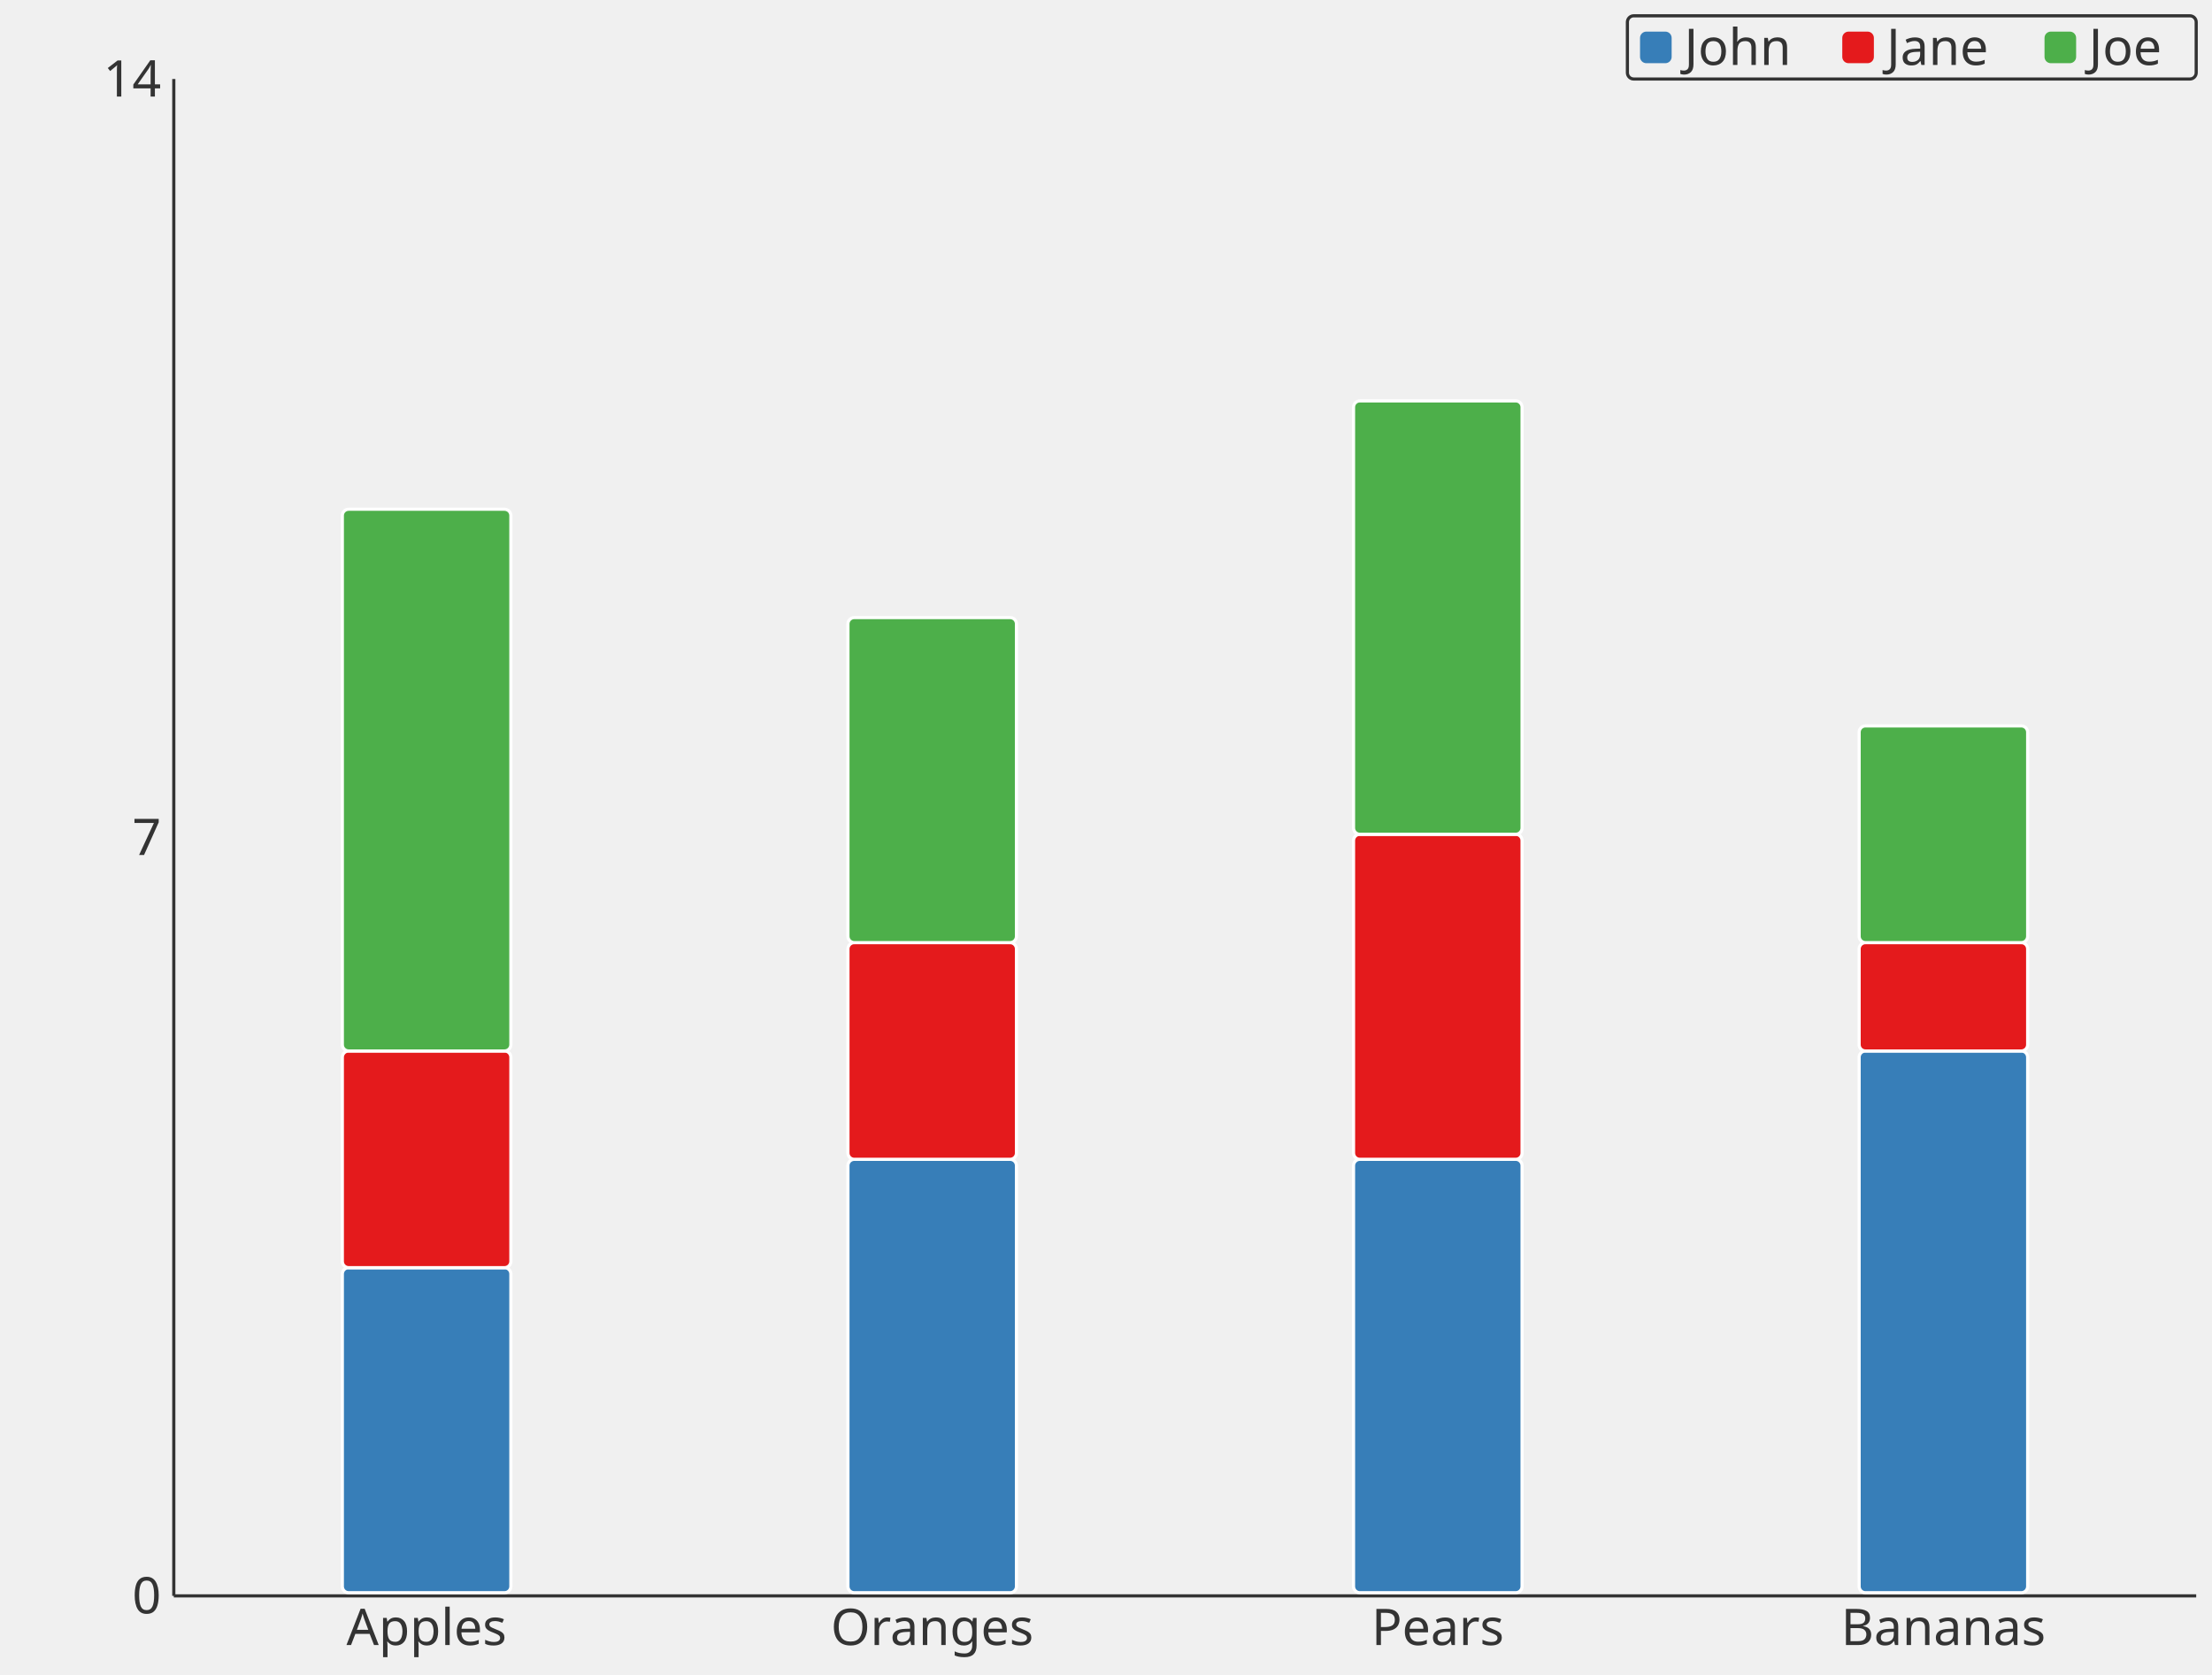
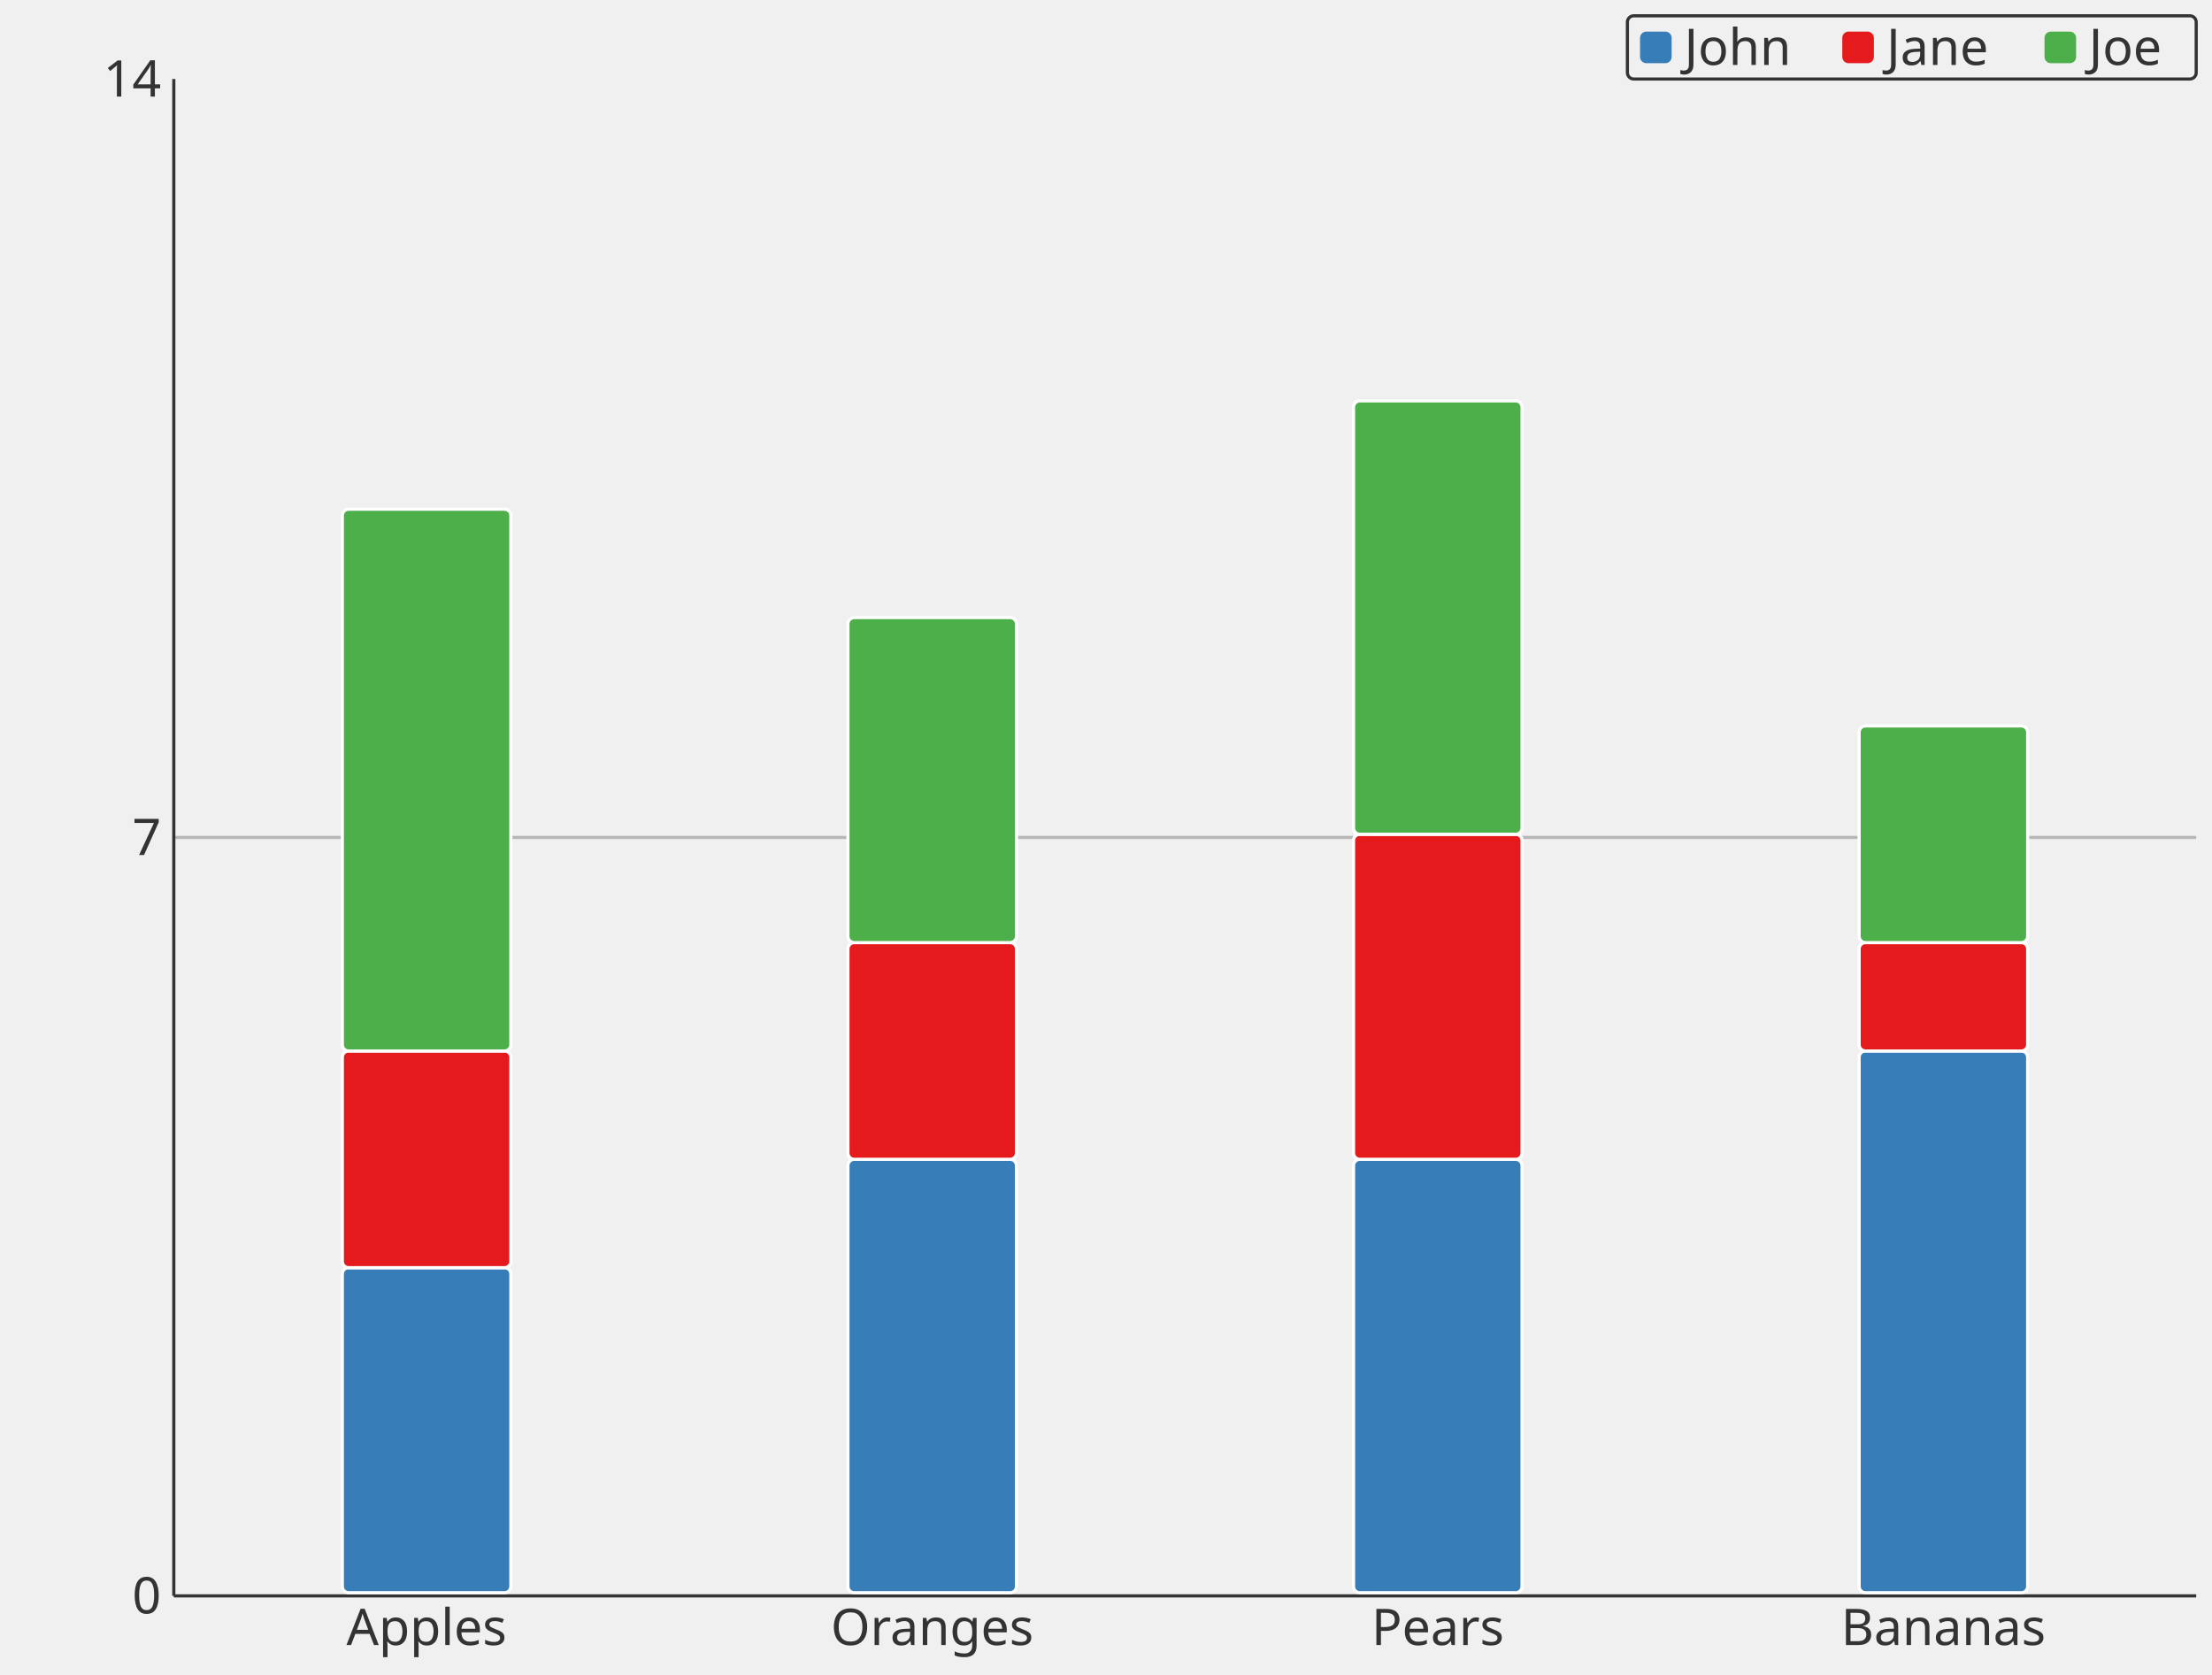
<svg xmlns="http://www.w3.org/2000/svg" font-family="sans-serif" font-size="16" viewBox="-55 -25 700 530">
  <style>
		@media (prefers-color-scheme: dark) {
			[fill="#333"] {fill: white}
			[stroke="#333"] {stroke: white}
		}
	</style>
  <g role="table">
    <line stroke="#333" x1="0" x2="0" y1="0" y2="480" />
    <line stroke="#333" x1="0" x2="640" y1="480" y2="480" />
+     <line opacity="0.3" stroke="#333" x1="0" x2="640" y1="240" y2="240" />
    <g aria-hidden="true">
      <text dominant-baseline="middle" fill="#333" text-anchor="end" x="-4" y="480">0</text>
      <text dominant-baseline="middle" fill="#333" text-anchor="end" x="-4" y="240">7</text>
      <text dominant-baseline="middle" fill="#333" text-anchor="end" x="-4" y="0">14</text>
    </g>
    <g role="row">
      <text dominant-baseline="middle" fill="#333" role="columnheader" text-anchor="middle" x="80" y="490">Apples</text>
      <text dominant-baseline="middle" fill="#333" role="columnheader" text-anchor="middle" x="240" y="490">Oranges</text>
      <text dominant-baseline="middle" fill="#333" role="columnheader" text-anchor="middle" x="400" y="490">Pears</text>
      <text dominant-baseline="middle" fill="#333" role="columnheader" text-anchor="middle" x="560" y="490">Bananas</text>
    </g>
    <g aria-hidden="true">
      <rect fill="none" height="20" rx="2" ry="2" stroke="#333" width="180" x="460" y="-20" />
      <rect fill="#377eb8" height="10" rx="2" ry="2" width="10" x="464" y="-15" />
      <text dominant-baseline="middle" fill="#333" x="478" y="-10">John</text>
      <rect fill="#e41a1c" height="10" rx="2" ry="2" width="10" x="528" y="-15" />
      <text dominant-baseline="middle" fill="#333" x="542" y="-10">Jane</text>
      <rect fill="#4daf4a" height="10" rx="2" ry="2" width="10" x="592" y="-15" />
      <text dominant-baseline="middle" fill="#333" x="606" y="-10">Joe</text>
    </g>
    <g fill="#377eb8" role="row" stroke="white">
      <rect height="102.857" role="cell" rx="2" ry="2" width="53.333" x="53.333" y="376.143">
				</rect>
      <rect height="137.143" role="cell" rx="2" ry="2" width="53.333" x="213.333" y="341.857">
				</rect>
      <rect height="137.143" role="cell" rx="2" ry="2" width="53.333" x="373.333" y="341.857">
				</rect>
      <rect height="171.429" role="cell" rx="2" ry="2" width="53.333" x="533.333" y="307.571">
				</rect>
    </g>
    <g fill="#e41a1c" role="row" stroke="white">
      <rect height="68.571" role="cell" rx="2" ry="2" width="53.333" x="53.333" y="307.571">
				</rect>
      <rect height="68.571" role="cell" rx="2" ry="2" width="53.333" x="213.333" y="273.286">
				</rect>
      <rect height="102.857" role="cell" rx="2" ry="2" width="53.333" x="373.333" y="239">
				</rect>
      <rect height="34.286" role="cell" rx="2" ry="2" width="53.333" x="533.333" y="273.286">
				</rect>
    </g>
    <g fill="#4daf4a" role="row" stroke="white">
      <rect height="171.429" role="cell" rx="2" ry="2" width="53.333" x="53.333" y="136.143">
				</rect>
      <rect height="102.857" role="cell" rx="2" ry="2" width="53.333" x="213.333" y="170.429">
				</rect>
      <rect height="137.143" role="cell" rx="2" ry="2" width="53.333" x="373.333" y="101.857">
				</rect>
      <rect height="68.571" role="cell" rx="2" ry="2" width="53.333" x="533.333" y="204.714">
				</rect>
    </g>
  </g>
</svg>
